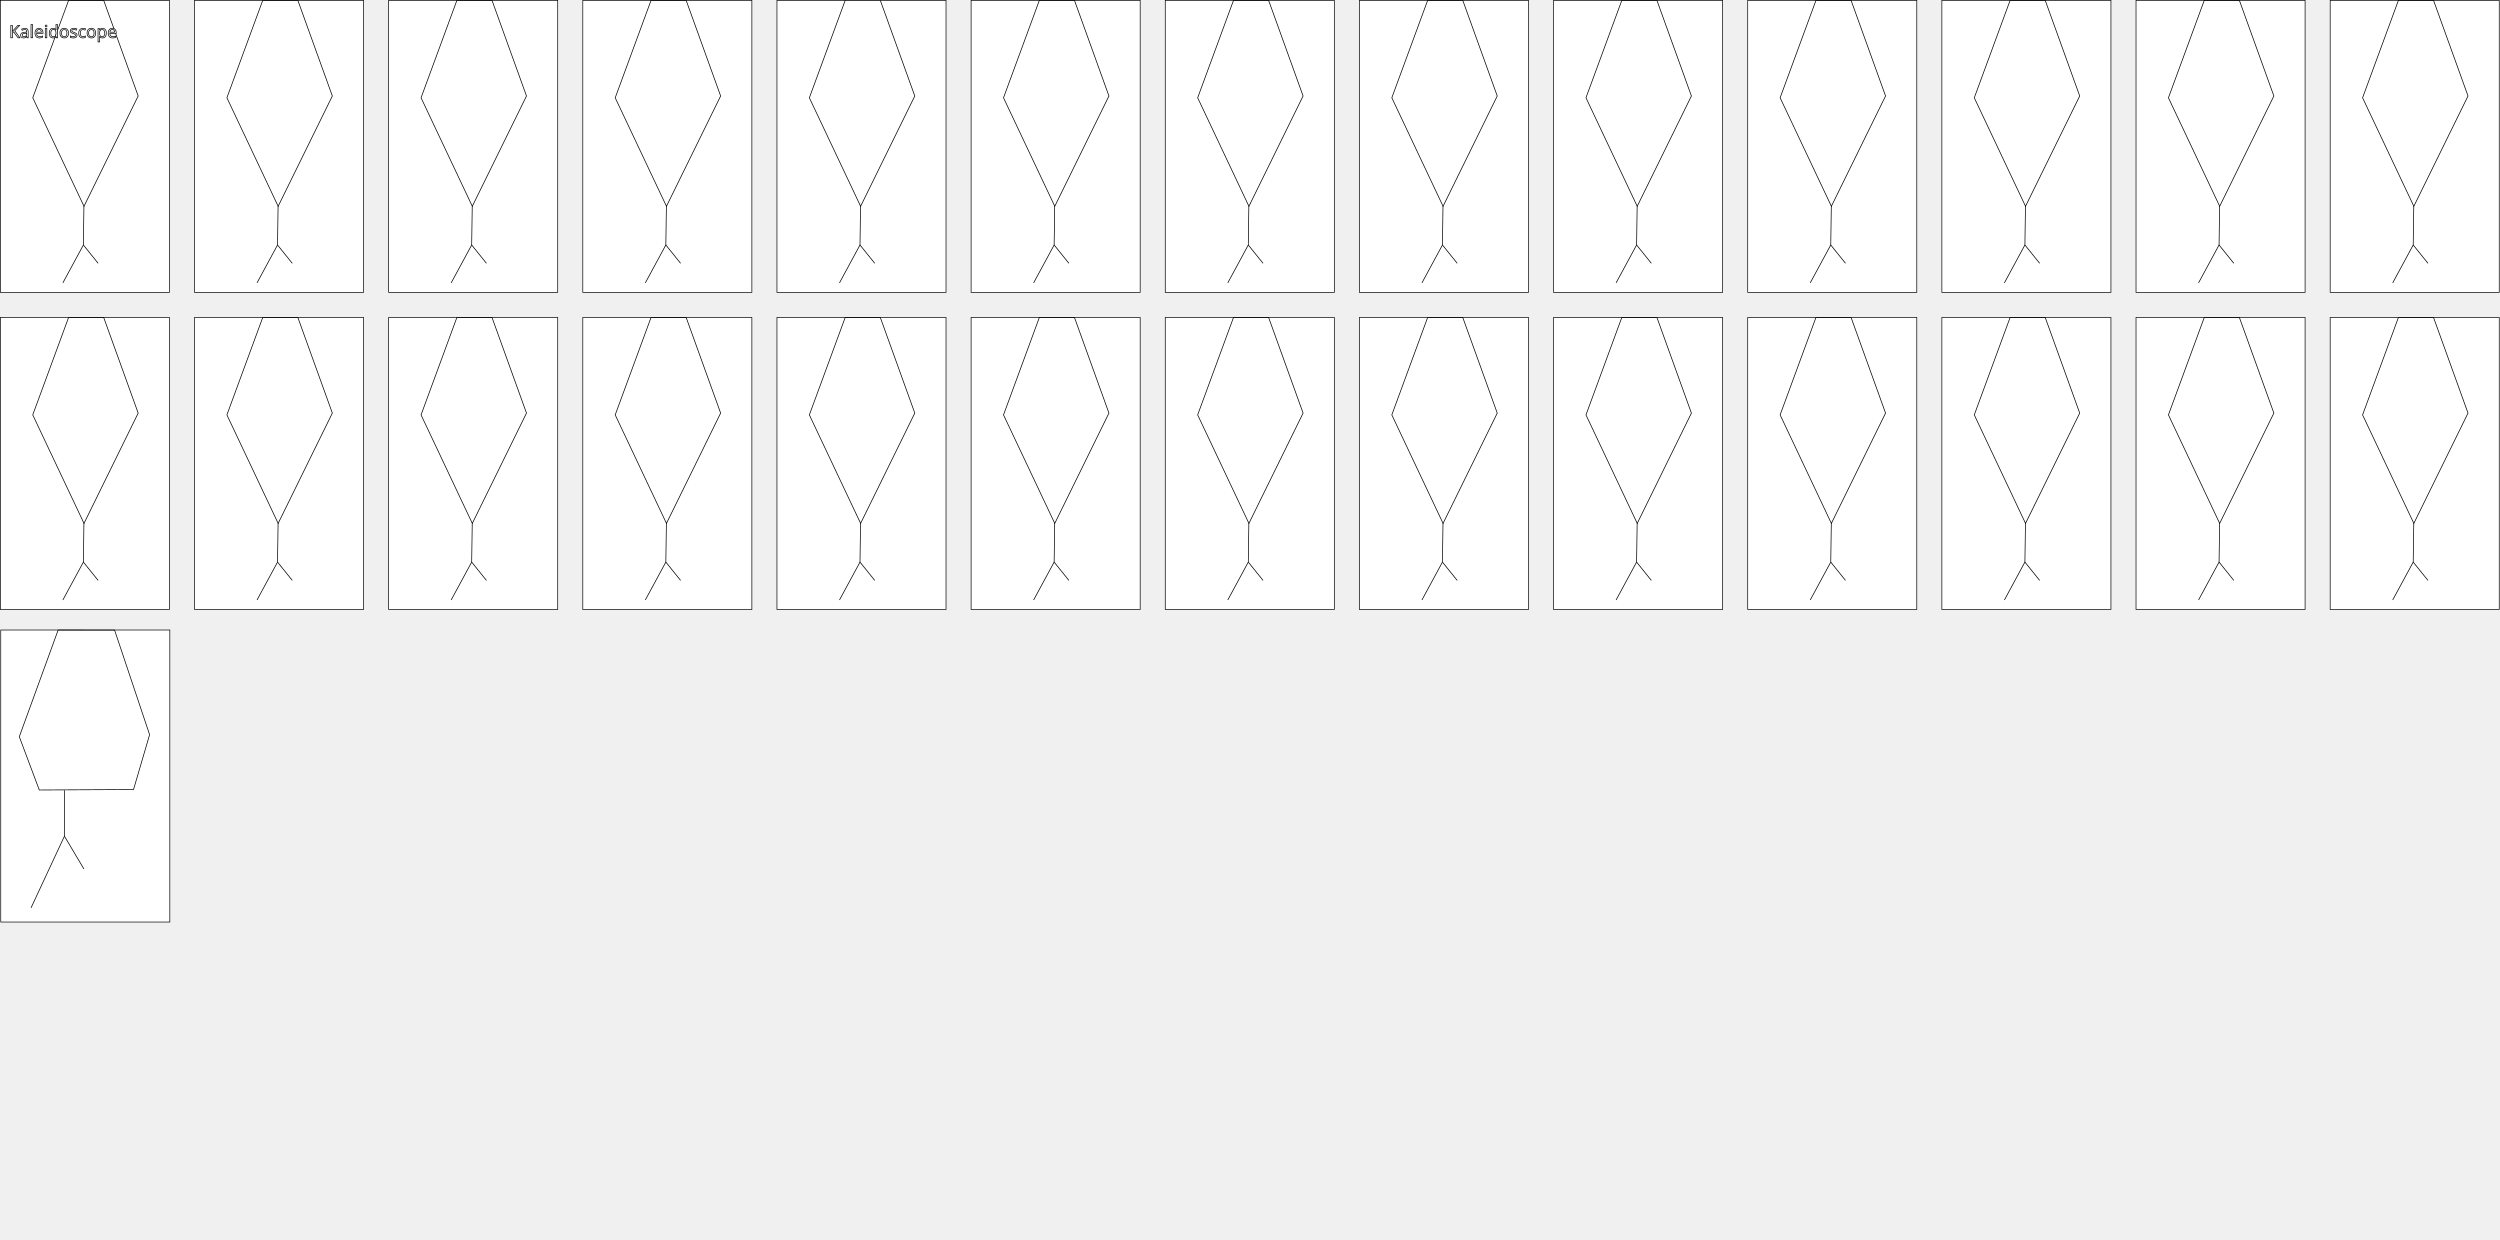
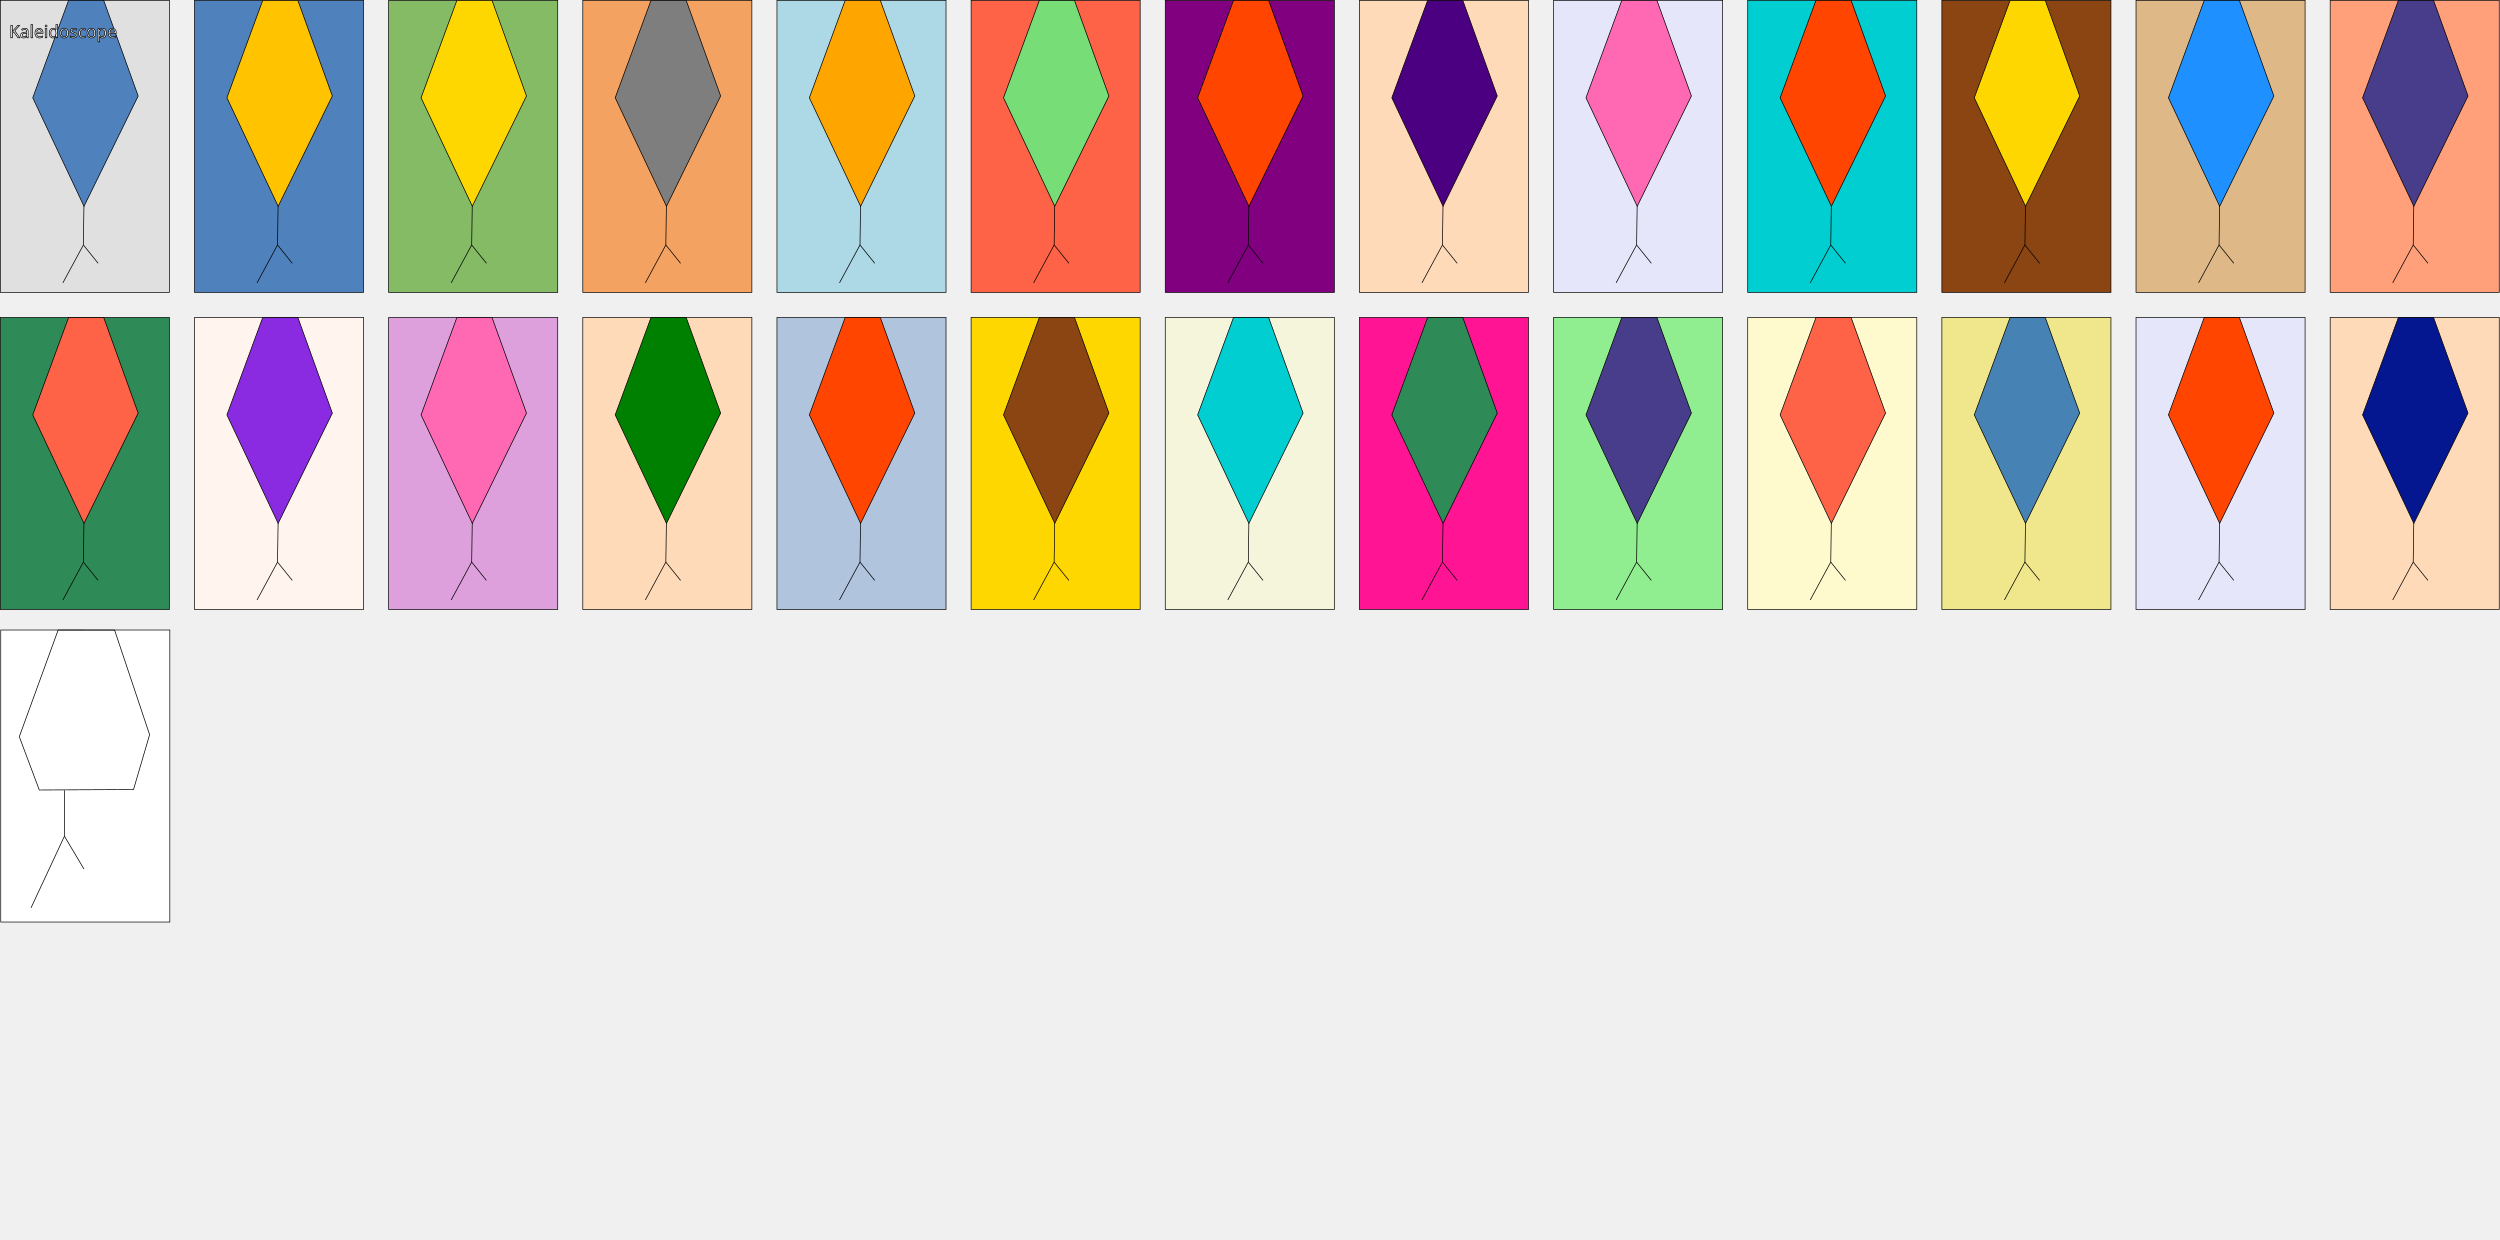
<svg xmlns="http://www.w3.org/2000/svg" width="406.648mm" height="201.614mm" viewBox="0 0 406.648 201.614" version="1.1" id="svg1" xml:space="preserve">
  <defs id="defs1" />
  <g id="layer1" transform="translate(213.2716,63.13662)">
    <g id="g5" transform="translate(55.92516,-52.28358)">
-       <rect style="fill:#ffffff;fill-opacity:1;stroke:#000000;stroke-width:0.112;stroke-dasharray:none;stroke-opacity:1" id="rect1" width="27.5" height="47.5" x="-111.237" y="-10.797" />
+       <rect style="fill:#ff6347;fill-opacity:1;stroke:#000000;stroke-width:0.112;stroke-dasharray:none;stroke-opacity:1" id="rect1" width="27.5" height="47.5" x="-111.237" y="-10.797" />
      <g id="g4" transform="matrix(1.045,0,0,1.045,4.128897,-0.8567286)">
-         <path style="fill:none;fill-opacity:1;stroke:#000000;stroke-width:0.112;stroke-dasharray:none;stroke-opacity:1" d="m -88.943,5.376 -5.365,-14.88 h -5.471 l -5.575,15.158 7.977,16.889 z" id="path1" />
+         <path style="fill:#77dd77;fill-opacity:1;stroke:#000000;stroke-width:0.112;stroke-dasharray:none;stroke-opacity:1" d="m -88.943,5.376 -5.365,-14.88 h -5.471 l -5.575,15.158 7.977,16.889 z" id="path1" />
        <g id="g3" transform="translate(-3.50928,-0.8964107)">
          <path style="fill:none;fill-opacity:1;stroke:#000000;stroke-width:0.112;stroke-dasharray:none;stroke-opacity:1" d="m -93.878,23.393 -0.086,6.069 -3.193,5.902" id="path2" />
          <path style="fill:none;fill-opacity:1;stroke:#000000;stroke-width:0.112;stroke-dasharray:none;stroke-opacity:1" d="m -93.98,29.444 2.312,2.871" id="path3" />
        </g>
      </g>
    </g>
    <g id="g5-2" transform="translate(-101.9786,-0.7028275)">
-       <rect style="fill:#ffffff;fill-opacity:1;stroke:#000000;stroke-width:0.112;stroke-dasharray:none;stroke-opacity:1" id="rect1-4" width="27.5" height="47.5" x="-111.237" y="-10.797" />
+       <rect style="fill:#2e8b57;fill-opacity:1;stroke:#000000;stroke-width:0.112;stroke-dasharray:none;stroke-opacity:1" id="rect1-4" width="27.5" height="47.5" x="-111.237" y="-10.797" />
      <g id="g4-0" transform="matrix(1.045,0,0,1.045,4.128897,-0.8567286)">
-         <path style="fill:none;fill-opacity:1;stroke:#000000;stroke-width:0.112;stroke-dasharray:none;stroke-opacity:1" d="m -88.943,5.376 -5.365,-14.88 h -5.471 l -5.575,15.158 7.977,16.889 z" id="path1-6" />
+         <path style="fill:#ff6347;fill-opacity:1;stroke:#000000;stroke-width:0.112;stroke-dasharray:none;stroke-opacity:1" d="m -88.943,5.376 -5.365,-14.88 h -5.471 l -5.575,15.158 7.977,16.889 z" id="path1-6" />
        <g id="g3-2" transform="translate(-3.50928,-0.8964107)">
          <path style="fill:none;fill-opacity:1;stroke:#000000;stroke-width:0.112;stroke-dasharray:none;stroke-opacity:1" d="m -93.878,23.393 -0.086,6.069 -3.193,5.902" id="path2-9" />
          <path style="fill:none;fill-opacity:1;stroke:#000000;stroke-width:0.112;stroke-dasharray:none;stroke-opacity:1" d="m -93.98,29.444 2.312,2.871" id="path3-9" />
        </g>
      </g>
    </g>
    <g id="g5-3" transform="translate(87.50591,-52.28358)">
-       <rect style="fill:#ffffff;fill-opacity:1;stroke:#000000;stroke-width:0.112;stroke-dasharray:none;stroke-opacity:1" id="rect1-1" width="27.5" height="47.5" x="-111.237" y="-10.797" />
+       <rect style="fill:#800080;fill-opacity:1;stroke:#000000;stroke-width:0.112;stroke-dasharray:none;stroke-opacity:1" id="rect1-1" width="27.5" height="47.5" x="-111.237" y="-10.797" />
      <g id="g4-1" transform="matrix(1.045,0,0,1.045,4.128897,-0.8567286)">
-         <path style="fill:none;fill-opacity:1;stroke:#000000;stroke-width:0.112;stroke-dasharray:none;stroke-opacity:1" d="m -88.943,5.376 -5.365,-14.88 h -5.471 l -5.575,15.158 7.977,16.889 z" id="path1-0" />
+         <path style="fill:#ff4500;fill-opacity:1;stroke:#000000;stroke-width:0.112;stroke-dasharray:none;stroke-opacity:1" d="m -88.943,5.376 -5.365,-14.88 h -5.471 l -5.575,15.158 7.977,16.889 z" id="path1-0" />
        <g id="g3-3" transform="translate(-3.50928,-0.8964107)">
          <path style="fill:none;fill-opacity:1;stroke:#000000;stroke-width:0.112;stroke-dasharray:none;stroke-opacity:1" d="m -93.878,23.393 -0.086,6.069 -3.193,5.902" id="path2-4" />
          <path style="fill:none;fill-opacity:1;stroke:#000000;stroke-width:0.112;stroke-dasharray:none;stroke-opacity:1" d="m -93.98,29.444 2.312,2.871" id="path3-0" />
        </g>
      </g>
    </g>
    <g id="g5-9" transform="translate(-7.236344,-52.28358)">
-       <rect style="fill:#ffffff;fill-opacity:1;stroke:#000000;stroke-width:0.112;stroke-dasharray:none;stroke-opacity:1" id="rect1-6" width="27.5" height="47.5" x="-111.237" y="-10.797" />
+       <rect style="fill:#f4a261;fill-opacity:1;stroke:#000000;stroke-width:0.112;stroke-dasharray:none;stroke-opacity:1" id="rect1-6" width="27.5" height="47.5" x="-111.237" y="-10.797" />
      <g id="g4-9" transform="matrix(1.045,0,0,1.045,4.128897,-0.8567286)">
-         <path style="fill:none;fill-opacity:1;stroke:#000000;stroke-width:0.112;stroke-dasharray:none;stroke-opacity:1" d="m -88.943,5.376 -5.365,-14.88 h -5.471 l -5.575,15.158 7.977,16.889 z" id="path1-3" />
+         <path style="fill:#7e7e7e;fill-opacity:1;stroke:#000000;stroke-width:0.112;stroke-dasharray:none;stroke-opacity:1" d="m -88.943,5.376 -5.365,-14.88 h -5.471 l -5.575,15.158 7.977,16.889 z" id="path1-3" />
        <g id="g3-38" transform="translate(-3.50928,-0.8964107)">
          <path style="fill:none;fill-opacity:1;stroke:#000000;stroke-width:0.112;stroke-dasharray:none;stroke-opacity:1" d="m -93.878,23.393 -0.086,6.069 -3.193,5.902" id="path2-0" />
          <path style="fill:none;fill-opacity:1;stroke:#000000;stroke-width:0.112;stroke-dasharray:none;stroke-opacity:1" d="m -93.98,29.444 2.312,2.871" id="path3-5" />
        </g>
      </g>
    </g>
    <g id="g5-0" transform="translate(119.0867,-52.28358)">
-       <rect style="fill:#ffffff;fill-opacity:1;stroke:#000000;stroke-width:0.112;stroke-dasharray:none;stroke-opacity:1" id="rect1-0" width="27.5" height="47.5" x="-111.237" y="-10.797" />
+       <rect style="fill:#ffdab9;fill-opacity:1;stroke:#000000;stroke-width:0.112;stroke-dasharray:none;stroke-opacity:1" id="rect1-0" width="27.5" height="47.5" x="-111.237" y="-10.797" />
      <g id="g4-4" transform="matrix(1.045,0,0,1.045,4.128897,-0.8567286)">
-         <path style="fill:none;fill-opacity:1;stroke:#000000;stroke-width:0.112;stroke-dasharray:none;stroke-opacity:1" d="m -88.943,5.376 -5.365,-14.88 h -5.471 l -5.575,15.158 7.977,16.889 z" id="path1-62" />
+         <path style="fill:#4b0082;fill-opacity:1;stroke:#000000;stroke-width:0.112;stroke-dasharray:none;stroke-opacity:1" d="m -88.943,5.376 -5.365,-14.88 h -5.471 l -5.575,15.158 7.977,16.889 z" id="path1-62" />
        <g id="g3-6" transform="translate(-3.50928,-0.8964107)">
          <path style="fill:none;fill-opacity:1;stroke:#000000;stroke-width:0.112;stroke-dasharray:none;stroke-opacity:1" d="m -93.878,23.393 -0.086,6.069 -3.193,5.902" id="path2-7" />
          <path style="fill:none;fill-opacity:1;stroke:#000000;stroke-width:0.112;stroke-dasharray:none;stroke-opacity:1" d="m -93.98,29.444 2.312,2.871" id="path3-56" />
        </g>
      </g>
    </g>
    <g id="g5-28" transform="translate(-7.236344,-0.7028275)">
-       <rect style="fill:#ffffff;fill-opacity:1;stroke:#000000;stroke-width:0.112;stroke-dasharray:none;stroke-opacity:1" id="rect1-2" width="27.5" height="47.5" x="-111.237" y="-10.797" />
+       <rect style="fill:#ffdab9;fill-opacity:1;stroke:#000000;stroke-width:0.112;stroke-dasharray:none;stroke-opacity:1" id="rect1-2" width="27.5" height="47.5" x="-111.237" y="-10.797" />
      <g id="g4-99" transform="matrix(1.045,0,0,1.045,4.128897,-0.8567286)">
-         <path style="fill:none;fill-opacity:1;stroke:#000000;stroke-width:0.112;stroke-dasharray:none;stroke-opacity:1" d="m -88.943,5.376 -5.365,-14.88 h -5.471 l -5.575,15.158 7.977,16.889 z" id="path1-60" />
+         <path style="fill:#008000;fill-opacity:1;stroke:#000000;stroke-width:0.112;stroke-dasharray:none;stroke-opacity:1" d="m -88.943,5.376 -5.365,-14.88 h -5.471 l -5.575,15.158 7.977,16.889 z" id="path1-60" />
        <g id="g3-27" transform="translate(-3.50928,-0.8964107)">
          <path style="fill:none;fill-opacity:1;stroke:#000000;stroke-width:0.112;stroke-dasharray:none;stroke-opacity:1" d="m -93.878,23.393 -0.086,6.069 -3.193,5.902" id="path2-6" />
          <path style="fill:none;fill-opacity:1;stroke:#000000;stroke-width:0.112;stroke-dasharray:none;stroke-opacity:1" d="m -93.98,29.444 2.312,2.871" id="path3-1" />
        </g>
      </g>
    </g>
    <g id="g5-5" transform="translate(55.92516,-0.7028275)">
-       <rect style="fill:#ffffff;fill-opacity:1;stroke:#000000;stroke-width:0.112;stroke-dasharray:none;stroke-opacity:1" id="rect1-9" width="27.5" height="47.5" x="-111.237" y="-10.797" />
+       <rect style="fill:#ffd700;fill-opacity:1;stroke:#000000;stroke-width:0.112;stroke-dasharray:none;stroke-opacity:1" id="rect1-9" width="27.5" height="47.5" x="-111.237" y="-10.797" />
      <g id="g4-91" transform="matrix(1.045,0,0,1.045,4.128897,-0.8567286)">
-         <path style="fill:none;fill-opacity:1;stroke:#000000;stroke-width:0.112;stroke-dasharray:none;stroke-opacity:1" d="m -88.943,5.376 -5.365,-14.88 h -5.471 l -5.575,15.158 7.977,16.889 z" id="path1-4" />
+         <path style="fill:#8b4513;fill-opacity:1;stroke:#000000;stroke-width:0.112;stroke-dasharray:none;stroke-opacity:1" d="m -88.943,5.376 -5.365,-14.88 h -5.471 l -5.575,15.158 7.977,16.889 z" id="path1-4" />
        <g id="g3-9" transform="translate(-3.50928,-0.8964107)">
          <path style="fill:none;fill-opacity:1;stroke:#000000;stroke-width:0.112;stroke-dasharray:none;stroke-opacity:1" d="m -93.878,23.393 -0.086,6.069 -3.193,5.902" id="path2-1" />
          <path style="fill:none;fill-opacity:1;stroke:#000000;stroke-width:0.112;stroke-dasharray:none;stroke-opacity:1" d="m -93.98,29.444 2.312,2.871" id="path3-07" />
        </g>
      </g>
    </g>
    <g id="g5-04" transform="translate(182.2482,-52.28358)">
-       <rect style="fill:#ffffff;fill-opacity:1;stroke:#000000;stroke-width:0.112;stroke-dasharray:none;stroke-opacity:1" id="rect1-8" width="27.5" height="47.5" x="-111.237" y="-10.797" />
+       <rect style="fill:#00ced1;fill-opacity:1;stroke:#000000;stroke-width:0.112;stroke-dasharray:none;stroke-opacity:1" id="rect1-8" width="27.5" height="47.5" x="-111.237" y="-10.797" />
      <g id="g4-04" transform="matrix(1.045,0,0,1.045,4.128897,-0.8567286)">
-         <path style="fill:none;fill-opacity:1;stroke:#000000;stroke-width:0.112;stroke-dasharray:none;stroke-opacity:1" d="m -88.943,5.376 -5.365,-14.88 h -5.471 l -5.575,15.158 7.977,16.889 z" id="path1-2" />
+         <path style="fill:#ff4500;fill-opacity:1;stroke:#000000;stroke-width:0.112;stroke-dasharray:none;stroke-opacity:1" d="m -88.943,5.376 -5.365,-14.88 h -5.471 l -5.575,15.158 7.977,16.889 z" id="path1-2" />
        <g id="g3-96" transform="translate(-3.50928,-0.8964107)">
          <path style="fill:none;fill-opacity:1;stroke:#000000;stroke-width:0.112;stroke-dasharray:none;stroke-opacity:1" d="m -93.878,23.393 -0.086,6.069 -3.193,5.902" id="path2-10" />
          <path style="fill:none;fill-opacity:1;stroke:#000000;stroke-width:0.112;stroke-dasharray:none;stroke-opacity:1" d="m -93.98,29.444 2.312,2.871" id="path3-4" />
        </g>
      </g>
    </g>
    <g id="g5-05" transform="translate(24.34441,-52.28358)" style="fill:#ffffff;fill-opacity:1">
-       <rect style="fill:#ffffff;fill-opacity:1;stroke:#000000;stroke-width:0.112;stroke-dasharray:none;stroke-opacity:1" id="rect1-5" width="27.5" height="47.5" x="-111.237" y="-10.797" />
+       <rect style="fill:#add8e6;fill-opacity:1;stroke:#000000;stroke-width:0.112;stroke-dasharray:none;stroke-opacity:1" id="rect1-5" width="27.5" height="47.5" x="-111.237" y="-10.797" />
      <g id="g4-2" transform="matrix(1.045,0,0,1.045,4.128897,-0.8567286)" style="fill:#ffffff;fill-opacity:1">
-         <path style="fill:#ffffff;fill-opacity:1;stroke:#000000;stroke-width:0.112;stroke-dasharray:none;stroke-opacity:1" d="m -88.943,5.376 -5.365,-14.88 h -5.471 l -5.575,15.158 7.977,16.889 z" id="path1-9" />
+         <path style="fill:#ffa500;fill-opacity:1;stroke:#000000;stroke-width:0.112;stroke-dasharray:none;stroke-opacity:1" d="m -88.943,5.376 -5.365,-14.88 h -5.471 l -5.575,15.158 7.977,16.889 z" id="path1-9" />
        <g id="g3-0" transform="translate(-3.50928,-0.8964107)" style="fill:#ffffff;fill-opacity:1">
-           <path style="fill:#ffffff;fill-opacity:1;stroke:#000000;stroke-width:0.112;stroke-dasharray:none;stroke-opacity:1" d="m -93.878,23.393 -0.086,6.069 -3.193,5.902" id="path2-2" />
+           <path style="fill:none;fill-opacity:1;stroke:#000000;stroke-width:0.112;stroke-dasharray:none;stroke-opacity:1" d="m -93.878,23.393 -0.086,6.069 -3.193,5.902" id="path2-2" />
          <path style="fill:#ffffff;fill-opacity:1;stroke:#000000;stroke-width:0.112;stroke-dasharray:none;stroke-opacity:1" d="m -93.98,29.444 2.312,2.871" id="path3-8" />
        </g>
      </g>
    </g>
    <g id="g5-4" transform="translate(150.6674,-52.28358)">
-       <rect style="fill:#ffffff;fill-opacity:1;stroke:#000000;stroke-width:0.112;stroke-dasharray:none;stroke-opacity:1" id="rect1-09" width="27.5" height="47.5" x="-111.237" y="-10.797" />
+       <rect style="fill:#e6e6fa;fill-opacity:1;stroke:#000000;stroke-width:0.112;stroke-dasharray:none;stroke-opacity:1" id="rect1-09" width="27.5" height="47.5" x="-111.237" y="-10.797" />
      <g id="g4-19" transform="matrix(1.045,0,0,1.045,4.128897,-0.8567286)">
-         <path style="fill:none;fill-opacity:1;stroke:#000000;stroke-width:0.112;stroke-dasharray:none;stroke-opacity:1" d="m -88.943,5.376 -5.365,-14.88 h -5.471 l -5.575,15.158 7.977,16.889 z" id="path1-625" />
+         <path style="fill:#ff69b4;fill-opacity:1;stroke:#000000;stroke-width:0.112;stroke-dasharray:none;stroke-opacity:1" d="m -88.943,5.376 -5.365,-14.88 h -5.471 l -5.575,15.158 7.977,16.889 z" id="path1-625" />
        <g id="g3-4" transform="translate(-3.50928,-0.8964107)">
          <path style="fill:none;fill-opacity:1;stroke:#000000;stroke-width:0.112;stroke-dasharray:none;stroke-opacity:1" d="m -93.878,23.393 -0.086,6.069 -3.193,5.902" id="path2-49" />
          <path style="fill:none;fill-opacity:1;stroke:#000000;stroke-width:0.112;stroke-dasharray:none;stroke-opacity:1" d="m -93.98,29.444 2.312,2.871" id="path3-93" />
        </g>
      </g>
    </g>
    <g id="g5-02" transform="translate(-38.81709,-52.28358)">
-       <rect style="fill:#ffffff;fill-opacity:1;stroke:#000000;stroke-width:0.112;stroke-dasharray:none;stroke-opacity:1" id="rect1-94" width="27.5" height="47.5" x="-111.237" y="-10.797" />
+       <rect style="fill:#85bb65;fill-opacity:1;stroke:#000000;stroke-width:0.112;stroke-dasharray:none;stroke-opacity:1" id="rect1-94" width="27.5" height="47.5" x="-111.237" y="-10.797" />
      <g id="g4-3" transform="matrix(1.045,0,0,1.045,4.128897,-0.8567286)">
-         <path style="fill:none;fill-opacity:1;stroke:#000000;stroke-width:0.112;stroke-dasharray:none;stroke-opacity:1" d="m -88.943,5.376 -5.365,-14.88 h -5.471 l -5.575,15.158 7.977,16.889 z" id="path1-5" />
+         <path style="fill:#ffd700;fill-opacity:1;stroke:#000000;stroke-width:0.112;stroke-dasharray:none;stroke-opacity:1" d="m -88.943,5.376 -5.365,-14.88 h -5.471 l -5.575,15.158 7.977,16.889 z" id="path1-5" />
        <g id="g3-1" transform="translate(-3.50928,-0.8964107)">
          <path style="fill:none;fill-opacity:1;stroke:#000000;stroke-width:0.112;stroke-dasharray:none;stroke-opacity:1" d="m -93.878,23.393 -0.086,6.069 -3.193,5.902" id="path2-74" />
          <path style="fill:none;fill-opacity:1;stroke:#000000;stroke-width:0.112;stroke-dasharray:none;stroke-opacity:1" d="m -93.98,29.444 2.312,2.871" id="path3-3" />
        </g>
      </g>
    </g>
    <g id="g5-94" transform="translate(245.4097,-52.28358)">
-       <rect style="fill:#ffffff;fill-opacity:1;stroke:#000000;stroke-width:0.112;stroke-dasharray:none;stroke-opacity:1" id="rect1-22" width="27.5" height="47.5" x="-111.237" y="-10.797" />
+       <rect style="fill:#deb887;fill-opacity:1;stroke:#000000;stroke-width:0.112;stroke-dasharray:none;stroke-opacity:1" id="rect1-22" width="27.5" height="47.5" x="-111.237" y="-10.797" />
      <g id="g4-6" transform="matrix(1.045,0,0,1.045,4.128897,-0.8567286)">
-         <path style="fill:none;fill-opacity:1;stroke:#000000;stroke-width:0.112;stroke-dasharray:none;stroke-opacity:1" d="m -88.943,5.376 -5.365,-14.88 h -5.471 l -5.575,15.158 7.977,16.889 z" id="path1-41" />
+         <path style="fill:#1e90ff;fill-opacity:1;stroke:#000000;stroke-width:0.112;stroke-dasharray:none;stroke-opacity:1" d="m -88.943,5.376 -5.365,-14.88 h -5.471 l -5.575,15.158 7.977,16.889 z" id="path1-41" />
        <g id="g3-28" transform="translate(-3.50928,-0.8964107)">
          <path style="fill:none;fill-opacity:1;stroke:#000000;stroke-width:0.112;stroke-dasharray:none;stroke-opacity:1" d="m -93.878,23.393 -0.086,6.069 -3.193,5.902" id="path2-8" />
          <path style="fill:none;fill-opacity:1;stroke:#000000;stroke-width:0.112;stroke-dasharray:none;stroke-opacity:1" d="m -93.98,29.444 2.312,2.871" id="path3-92" />
        </g>
      </g>
    </g>
    <g id="g5-6" transform="translate(-38.81709,-0.7028275)">
-       <rect style="fill:#ffffff;fill-opacity:1;stroke:#000000;stroke-width:0.112;stroke-dasharray:none;stroke-opacity:1" id="rect1-83" width="27.5" height="47.5" x="-111.237" y="-10.797" />
+       <rect style="fill:#dda0dd;fill-opacity:1;stroke:#000000;stroke-width:0.112;stroke-dasharray:none;stroke-opacity:1" id="rect1-83" width="27.5" height="47.5" x="-111.237" y="-10.797" />
      <g id="g4-8" transform="matrix(1.045,0,0,1.045,4.128897,-0.8567286)">
-         <path style="fill:none;fill-opacity:1;stroke:#000000;stroke-width:0.112;stroke-dasharray:none;stroke-opacity:1" d="m -88.943,5.376 -5.365,-14.88 h -5.471 l -5.575,15.158 7.977,16.889 z" id="path1-33" />
+         <path style="fill:#ff69b4;fill-opacity:1;stroke:#000000;stroke-width:0.112;stroke-dasharray:none;stroke-opacity:1" d="m -88.943,5.376 -5.365,-14.88 h -5.471 l -5.575,15.158 7.977,16.889 z" id="path1-33" />
        <g id="g3-380" transform="translate(-3.50928,-0.8964107)">
          <path style="fill:none;fill-opacity:1;stroke:#000000;stroke-width:0.112;stroke-dasharray:none;stroke-opacity:1" d="m -93.878,23.393 -0.086,6.069 -3.193,5.902" id="path2-47" />
          <path style="fill:none;fill-opacity:1;stroke:#000000;stroke-width:0.112;stroke-dasharray:none;stroke-opacity:1" d="m -93.98,29.444 2.312,2.871" id="path3-6" />
        </g>
      </g>
    </g>
    <g id="g5-68" transform="translate(276.9904,-52.28358)">
-       <rect style="fill:#ffffff;fill-opacity:1;stroke:#000000;stroke-width:0.112;stroke-dasharray:none;stroke-opacity:1" id="rect1-7" width="27.5" height="47.5" x="-111.237" y="-10.797" />
+       <rect style="fill:#ffa07a;fill-opacity:1;stroke:#000000;stroke-width:0.112;stroke-dasharray:none;stroke-opacity:1" id="rect1-7" width="27.5" height="47.5" x="-111.237" y="-10.797" />
      <g id="g4-90" transform="matrix(1.045,0,0,1.045,4.128897,-0.8567286)">
-         <path style="fill:none;fill-opacity:1;stroke:#000000;stroke-width:0.112;stroke-dasharray:none;stroke-opacity:1" d="m -88.943,5.376 -5.365,-14.88 h -5.471 l -5.575,15.158 7.977,16.889 z" id="path1-333" />
+         <path style="fill:#483d8b;fill-opacity:1;stroke:#000000;stroke-width:0.112;stroke-dasharray:none;stroke-opacity:1" d="m -88.943,5.376 -5.365,-14.88 h -5.471 l -5.575,15.158 7.977,16.889 z" id="path1-333" />
        <g id="g3-7" transform="translate(-3.50928,-0.8964107)">
          <path style="fill:none;fill-opacity:1;stroke:#000000;stroke-width:0.112;stroke-dasharray:none;stroke-opacity:1" d="m -93.878,23.393 -0.086,6.069 -3.193,5.902" id="path2-3" />
          <path style="fill:none;fill-opacity:1;stroke:#000000;stroke-width:0.112;stroke-dasharray:none;stroke-opacity:1" d="m -93.98,29.444 2.312,2.871" id="path3-2" />
        </g>
      </g>
    </g>
    <g id="g5-65" transform="translate(-70.39784,-52.28358)">
-       <rect style="fill:#ffffff;fill-opacity:1;stroke:#000000;stroke-width:0.112;stroke-dasharray:none;stroke-opacity:1" id="rect1-87" width="27.5" height="47.5" x="-111.237" y="-10.797" />
+       <rect style="fill:#4f81bd;fill-opacity:1;stroke:#000000;stroke-width:0.112;stroke-dasharray:none;stroke-opacity:1" id="rect1-87" width="27.5" height="47.5" x="-111.237" y="-10.797" />
      <g id="g4-96" transform="matrix(1.045,0,0,1.045,4.128897,-0.8567286)">
-         <path style="fill:none;fill-opacity:1;stroke:#000000;stroke-width:0.112;stroke-dasharray:none;stroke-opacity:1" d="m -88.943,5.376 -5.365,-14.88 h -5.471 l -5.575,15.158 7.977,16.889 z" id="path1-04" />
+         <path style="fill:#ffc300;fill-opacity:1;stroke:#000000;stroke-width:0.112;stroke-dasharray:none;stroke-opacity:1" d="m -88.943,5.376 -5.365,-14.88 h -5.471 l -5.575,15.158 7.977,16.889 z" id="path1-04" />
        <g id="g3-10" transform="translate(-3.50928,-0.8964107)">
          <path style="fill:none;fill-opacity:1;stroke:#000000;stroke-width:0.112;stroke-dasharray:none;stroke-opacity:1" d="m -93.878,23.393 -0.086,6.069 -3.193,5.902" id="path2-48" />
          <path style="fill:none;fill-opacity:1;stroke:#000000;stroke-width:0.112;stroke-dasharray:none;stroke-opacity:1" d="m -93.98,29.444 2.312,2.871" id="path3-7" />
        </g>
      </g>
    </g>
    <g id="g5-24" transform="translate(-101.9786,-52.28358)">
-       <rect style="fill:#ffffff;fill-opacity:1;stroke:#000000;stroke-width:0.112;stroke-dasharray:none;stroke-opacity:1" id="rect1-79" width="27.5" height="47.5" x="-111.237" y="-10.797" />
+       <rect style="fill:#e0e0e0;fill-opacity:1;stroke:#000000;stroke-width:0.112;stroke-dasharray:none;stroke-opacity:1" id="rect1-79" width="27.5" height="47.5" x="-111.237" y="-10.797" />
      <g id="g4-39" transform="matrix(1.045,0,0,1.045,4.128897,-0.8567286)">
-         <path style="fill:none;fill-opacity:1;stroke:#000000;stroke-width:0.112;stroke-dasharray:none;stroke-opacity:1" d="m -88.943,5.376 -5.365,-14.88 h -5.471 l -5.575,15.158 7.977,16.889 z" id="path1-28" />
+         <path style="fill:#4f81bd;fill-opacity:1;stroke:#000000;stroke-width:0.112;stroke-dasharray:none;stroke-opacity:1" d="m -88.943,5.376 -5.365,-14.88 h -5.471 l -5.575,15.158 7.977,16.889 z" id="path1-28" />
        <g id="g3-30" transform="translate(-3.50928,-0.8964107)">
          <path style="fill:none;fill-opacity:1;stroke:#000000;stroke-width:0.112;stroke-dasharray:none;stroke-opacity:1" d="m -93.878,23.393 -0.086,6.069 -3.193,5.902" id="path2-17" />
          <path style="fill:none;fill-opacity:1;stroke:#000000;stroke-width:0.112;stroke-dasharray:none;stroke-opacity:1" d="m -93.98,29.444 2.312,2.871" id="path3-89" />
        </g>
      </g>
    </g>
    <g id="g5-92" transform="translate(87.50591,-0.7028275)">
-       <rect style="fill:#ffffff;fill-opacity:1;stroke:#000000;stroke-width:0.112;stroke-dasharray:none;stroke-opacity:1" id="rect1-57" width="27.5" height="47.5" x="-111.237" y="-10.797" />
+       <rect style="fill:#f5f5dc;fill-opacity:1;stroke:#000000;stroke-width:0.112;stroke-dasharray:none;stroke-opacity:1" id="rect1-57" width="27.5" height="47.5" x="-111.237" y="-10.797" />
      <g id="g4-49" transform="matrix(1.045,0,0,1.045,4.128897,-0.8567286)">
-         <path style="fill:none;fill-opacity:1;stroke:#000000;stroke-width:0.112;stroke-dasharray:none;stroke-opacity:1" d="m -88.943,5.376 -5.365,-14.88 h -5.471 l -5.575,15.158 7.977,16.889 z" id="path1-94" />
+         <path style="fill:#00ced1;fill-opacity:1;stroke:#000000;stroke-width:0.112;stroke-dasharray:none;stroke-opacity:1" d="m -88.943,5.376 -5.365,-14.88 h -5.471 l -5.575,15.158 7.977,16.889 z" id="path1-94" />
        <g id="g3-5" transform="translate(-3.50928,-0.8964107)">
          <path style="fill:none;fill-opacity:1;stroke:#000000;stroke-width:0.112;stroke-dasharray:none;stroke-opacity:1" d="m -93.878,23.393 -0.086,6.069 -3.193,5.902" id="path2-93" />
          <path style="fill:none;fill-opacity:1;stroke:#000000;stroke-width:0.112;stroke-dasharray:none;stroke-opacity:1" d="m -93.98,29.444 2.312,2.871" id="path3-57" />
        </g>
      </g>
    </g>
    <g id="g5-99" transform="translate(119.0867,-0.7028275)">
-       <rect style="fill:#ffffff;fill-opacity:1;stroke:#000000;stroke-width:0.112;stroke-dasharray:none;stroke-opacity:1" id="rect1-78" width="27.5" height="47.5" x="-111.237" y="-10.797" />
+       <rect style="fill:#ff1493;fill-opacity:1;stroke:#000000;stroke-width:0.112;stroke-dasharray:none;stroke-opacity:1" id="rect1-78" width="27.5" height="47.5" x="-111.237" y="-10.797" />
      <g id="g4-25" transform="matrix(1.045,0,0,1.045,4.128897,-0.8567286)">
-         <path style="fill:none;fill-opacity:1;stroke:#000000;stroke-width:0.112;stroke-dasharray:none;stroke-opacity:1" d="m -88.943,5.376 -5.365,-14.88 h -5.471 l -5.575,15.158 7.977,16.889 z" id="path1-34" />
+         <path style="fill:#2e8b57;fill-opacity:1;stroke:#000000;stroke-width:0.112;stroke-dasharray:none;stroke-opacity:1" d="m -88.943,5.376 -5.365,-14.88 h -5.471 l -5.575,15.158 7.977,16.889 z" id="path1-34" />
        <g id="g3-90" transform="translate(-3.50928,-0.8964107)">
          <path style="fill:none;fill-opacity:1;stroke:#000000;stroke-width:0.112;stroke-dasharray:none;stroke-opacity:1" d="m -93.878,23.393 -0.086,6.069 -3.193,5.902" id="path2-20" />
          <path style="fill:none;fill-opacity:1;stroke:#000000;stroke-width:0.112;stroke-dasharray:none;stroke-opacity:1" d="m -93.98,29.444 2.312,2.871" id="path3-19" />
        </g>
      </g>
    </g>
    <g id="g5-20" transform="translate(182.2482,-0.7028275)">
-       <rect style="fill:#ffffff;fill-opacity:1;stroke:#000000;stroke-width:0.112;stroke-dasharray:none;stroke-opacity:1" id="rect1-73" width="27.5" height="47.5" x="-111.237" y="-10.797" />
+       <rect style="fill:#fffacd;fill-opacity:1;stroke:#000000;stroke-width:0.112;stroke-dasharray:none;stroke-opacity:1" id="rect1-73" width="27.5" height="47.5" x="-111.237" y="-10.797" />
      <g id="g4-11" transform="matrix(1.045,0,0,1.045,4.128897,-0.8567286)">
-         <path style="fill:none;fill-opacity:1;stroke:#000000;stroke-width:0.112;stroke-dasharray:none;stroke-opacity:1" d="m -88.943,5.376 -5.365,-14.88 h -5.471 l -5.575,15.158 7.977,16.889 z" id="path1-90" />
+         <path style="fill:#ff6347;fill-opacity:1;stroke:#000000;stroke-width:0.112;stroke-dasharray:none;stroke-opacity:1" d="m -88.943,5.376 -5.365,-14.88 h -5.471 l -5.575,15.158 7.977,16.889 z" id="path1-90" />
        <g id="g3-56" transform="translate(-3.50928,-0.8964107)">
          <path style="fill:none;fill-opacity:1;stroke:#000000;stroke-width:0.112;stroke-dasharray:none;stroke-opacity:1" d="m -93.878,23.393 -0.086,6.069 -3.193,5.902" id="path2-77" />
          <path style="fill:none;fill-opacity:1;stroke:#000000;stroke-width:0.112;stroke-dasharray:none;stroke-opacity:1" d="m -93.98,29.444 2.312,2.871" id="path3-40" />
        </g>
      </g>
    </g>
    <g id="g5-48" transform="translate(150.6674,-0.7028275)">
-       <rect style="fill:#ffffff;fill-opacity:1;stroke:#000000;stroke-width:0.112;stroke-dasharray:none;stroke-opacity:1" id="rect1-58" width="27.5" height="47.5" x="-111.237" y="-10.797" />
+       <rect style="fill:#90ee90;fill-opacity:1;stroke:#000000;stroke-width:0.112;stroke-dasharray:none;stroke-opacity:1" id="rect1-58" width="27.5" height="47.5" x="-111.237" y="-10.797" />
      <g id="g4-26" transform="matrix(1.045,0,0,1.045,4.128897,-0.8567286)">
-         <path style="fill:none;fill-opacity:1;stroke:#000000;stroke-width:0.112;stroke-dasharray:none;stroke-opacity:1" d="m -88.943,5.376 -5.365,-14.88 h -5.471 l -5.575,15.158 7.977,16.889 z" id="path1-06" />
+         <path style="fill:#483d8b;fill-opacity:1;stroke:#000000;stroke-width:0.112;stroke-dasharray:none;stroke-opacity:1" d="m -88.943,5.376 -5.365,-14.88 h -5.471 l -5.575,15.158 7.977,16.889 z" id="path1-06" />
        <g id="g3-64" transform="translate(-3.50928,-0.8964107)">
          <path style="fill:none;fill-opacity:1;stroke:#000000;stroke-width:0.112;stroke-dasharray:none;stroke-opacity:1" d="m -93.878,23.393 -0.086,6.069 -3.193,5.902" id="path2-62" />
          <path style="fill:none;fill-opacity:1;stroke:#000000;stroke-width:0.112;stroke-dasharray:none;stroke-opacity:1" d="m -93.98,29.444 2.312,2.871" id="path3-896" />
        </g>
      </g>
    </g>
    <g id="g5-1" transform="translate(24.34441,-0.7028275)">
-       <rect style="fill:#ffffff;fill-opacity:1;stroke:#000000;stroke-width:0.112;stroke-dasharray:none;stroke-opacity:1" id="rect1-01" width="27.5" height="47.5" x="-111.237" y="-10.797" />
+       <rect style="fill:#b0c4de;fill-opacity:1;stroke:#000000;stroke-width:0.112;stroke-dasharray:none;stroke-opacity:1" id="rect1-01" width="27.5" height="47.5" x="-111.237" y="-10.797" />
      <g id="g4-37" transform="matrix(1.045,0,0,1.045,4.128897,-0.8567286)">
-         <path style="fill:none;fill-opacity:1;stroke:#000000;stroke-width:0.112;stroke-dasharray:none;stroke-opacity:1" d="m -88.943,5.376 -5.365,-14.88 h -5.471 l -5.575,15.158 7.977,16.889 z" id="path1-7" />
+         <path style="fill:#ff4500;fill-opacity:1;stroke:#000000;stroke-width:0.112;stroke-dasharray:none;stroke-opacity:1" d="m -88.943,5.376 -5.365,-14.88 h -5.471 l -5.575,15.158 7.977,16.889 z" id="path1-7" />
        <g id="g3-26" transform="translate(-3.50928,-0.8964107)">
          <path style="fill:none;fill-opacity:1;stroke:#000000;stroke-width:0.112;stroke-dasharray:none;stroke-opacity:1" d="m -93.878,23.393 -0.086,6.069 -3.193,5.902" id="path2-45" />
          <path style="fill:none;fill-opacity:1;stroke:#000000;stroke-width:0.112;stroke-dasharray:none;stroke-opacity:1" d="m -93.98,29.444 2.312,2.871" id="path3-20" />
        </g>
      </g>
    </g>
    <g id="g5-994" transform="translate(-70.39784,-0.7028275)">
-       <rect style="fill:#ffffff;fill-opacity:1;stroke:#000000;stroke-width:0.112;stroke-dasharray:none;stroke-opacity:1" id="rect1-51" width="27.5" height="47.5" x="-111.237" y="-10.797" />
+       <rect style="fill:#fff5ee;fill-opacity:1;stroke:#000000;stroke-width:0.112;stroke-dasharray:none;stroke-opacity:1" id="rect1-51" width="27.5" height="47.5" x="-111.237" y="-10.797" />
      <g id="g4-03" transform="matrix(1.045,0,0,1.045,4.128897,-0.8567286)">
-         <path style="fill:none;fill-opacity:1;stroke:#000000;stroke-width:0.112;stroke-dasharray:none;stroke-opacity:1" d="m -88.943,5.376 -5.365,-14.88 h -5.471 l -5.575,15.158 7.977,16.889 z" id="path1-78" />
+         <path style="fill:#8a2be2;fill-opacity:1;stroke:#000000;stroke-width:0.112;stroke-dasharray:none;stroke-opacity:1" d="m -88.943,5.376 -5.365,-14.88 h -5.471 l -5.575,15.158 7.977,16.889 z" id="path1-78" />
        <g id="g3-8" transform="translate(-3.50928,-0.8964107)">
          <path style="fill:none;fill-opacity:1;stroke:#000000;stroke-width:0.112;stroke-dasharray:none;stroke-opacity:1" d="m -93.878,23.393 -0.086,6.069 -3.193,5.902" id="path2-60" />
          <path style="fill:none;fill-opacity:1;stroke:#000000;stroke-width:0.112;stroke-dasharray:none;stroke-opacity:1" d="m -93.98,29.444 2.312,2.871" id="path3-46" />
        </g>
      </g>
    </g>
    <g id="g5-97" transform="translate(213.8289,-0.7028275)">
-       <rect style="fill:#ffffff;fill-opacity:1;stroke:#000000;stroke-width:0.112;stroke-dasharray:none;stroke-opacity:1" id="rect1-59" width="27.5" height="47.5" x="-111.237" y="-10.797" />
+       <rect style="fill:#f0e68c;fill-opacity:1;stroke:#000000;stroke-width:0.112;stroke-dasharray:none;stroke-opacity:1" id="rect1-59" width="27.5" height="47.5" x="-111.237" y="-10.797" />
      <g id="g4-7" transform="matrix(1.045,0,0,1.045,4.128897,-0.8567286)">
-         <path style="fill:none;fill-opacity:1;stroke:#000000;stroke-width:0.112;stroke-dasharray:none;stroke-opacity:1" d="m -88.943,5.376 -5.365,-14.88 h -5.471 l -5.575,15.158 7.977,16.889 z" id="path1-8" />
+         <path style="fill:#4682b4;fill-opacity:1;stroke:#000000;stroke-width:0.112;stroke-dasharray:none;stroke-opacity:1" d="m -88.943,5.376 -5.365,-14.88 h -5.471 l -5.575,15.158 7.977,16.889 z" id="path1-8" />
        <g id="g3-53" transform="translate(-3.50928,-0.8964107)">
          <path style="fill:none;fill-opacity:1;stroke:#000000;stroke-width:0.112;stroke-dasharray:none;stroke-opacity:1" d="m -93.878,23.393 -0.086,6.069 -3.193,5.902" id="path2-38" />
          <path style="fill:none;fill-opacity:1;stroke:#000000;stroke-width:0.112;stroke-dasharray:none;stroke-opacity:1" d="m -93.98,29.444 2.312,2.871" id="path3-37" />
        </g>
      </g>
    </g>
    <g id="g5-8" transform="translate(245.4097,-0.7028275)">
-       <rect style="fill:#ffffff;fill-opacity:1;stroke:#000000;stroke-width:0.112;stroke-dasharray:none;stroke-opacity:1" id="rect1-74" width="27.5" height="47.5" x="-111.237" y="-10.797" />
+       <rect style="fill:#e6e6fa;fill-opacity:1;stroke:#000000;stroke-width:0.112;stroke-dasharray:none;stroke-opacity:1" id="rect1-74" width="27.5" height="47.5" x="-111.237" y="-10.797" />
      <g id="g4-190" transform="matrix(1.045,0,0,1.045,4.128897,-0.8567286)">
-         <path style="fill:none;fill-opacity:1;stroke:#000000;stroke-width:0.112;stroke-dasharray:none;stroke-opacity:1" d="m -88.943,5.376 -5.365,-14.88 h -5.471 l -5.575,15.158 7.977,16.889 z" id="path1-98" />
+         <path style="fill:#ff4500;fill-opacity:1;stroke:#000000;stroke-width:0.112;stroke-dasharray:none;stroke-opacity:1" d="m -88.943,5.376 -5.365,-14.88 h -5.471 l -5.575,15.158 7.977,16.889 z" id="path1-98" />
        <g id="g3-85" transform="translate(-3.50928,-0.8964107)">
          <path style="fill:none;fill-opacity:1;stroke:#000000;stroke-width:0.112;stroke-dasharray:none;stroke-opacity:1" d="m -93.878,23.393 -0.086,6.069 -3.193,5.902" id="path2-84" />
          <path style="fill:none;fill-opacity:1;stroke:#000000;stroke-width:0.112;stroke-dasharray:none;stroke-opacity:1" d="m -93.98,29.444 2.312,2.871" id="path3-371" />
        </g>
      </g>
    </g>
    <g id="g5-979" transform="translate(276.9904,-0.7028275)">
-       <rect style="fill:#ffffff;fill-opacity:1;stroke:#000000;stroke-width:0.112;stroke-dasharray:none;stroke-opacity:1" id="rect1-93" width="27.5" height="47.5" x="-111.237" y="-10.797" />
+       <rect style="fill:#ffdab9;fill-opacity:1;stroke:#000000;stroke-width:0.112;stroke-dasharray:none;stroke-opacity:1" id="rect1-93" width="27.5" height="47.5" x="-111.237" y="-10.797" />
      <g id="g4-24" transform="matrix(1.045,0,0,1.045,4.128897,-0.8567286)">
-         <path style="fill:none;fill-opacity:1;stroke:#000000;stroke-width:0.112;stroke-dasharray:none;stroke-opacity:1" d="m -88.943,5.376 -5.365,-14.88 h -5.471 l -5.575,15.158 7.977,16.889 z" id="path1-37" />
+         <path style="fill:#041690;fill-opacity:1;stroke:#000000;stroke-width:0.112;stroke-dasharray:none;stroke-opacity:1" d="m -88.943,5.376 -5.365,-14.88 h -5.471 l -5.575,15.158 7.977,16.889 z" id="path1-37" />
        <g id="g3-12" transform="translate(-3.50928,-0.8964107)">
          <path style="fill:none;fill-opacity:1;stroke:#000000;stroke-width:0.112;stroke-dasharray:none;stroke-opacity:1" d="m -93.878,23.393 -0.086,6.069 -3.193,5.902" id="path2-202" />
          <path style="fill:none;fill-opacity:1;stroke:#000000;stroke-width:0.112;stroke-dasharray:none;stroke-opacity:1" d="m -93.98,29.444 2.312,2.871" id="path3-17" />
        </g>
      </g>
    </g>
    <g id="g5-41" transform="translate(213.8289,-52.28358)">
-       <rect style="fill:#ffffff;fill-opacity:1;stroke:#000000;stroke-width:0.112;stroke-dasharray:none;stroke-opacity:1" id="rect1-71" width="27.5" height="47.5" x="-111.237" y="-10.797" />
+       <rect style="fill:#8b4513;fill-opacity:1;stroke:#000000;stroke-width:0.112;stroke-dasharray:none;stroke-opacity:1" id="rect1-71" width="27.5" height="47.5" x="-111.237" y="-10.797" />
      <g id="g4-117" transform="matrix(1.045,0,0,1.045,4.128897,-0.8567286)">
-         <path style="fill:none;fill-opacity:1;stroke:#000000;stroke-width:0.112;stroke-dasharray:none;stroke-opacity:1" d="m -88.943,5.376 -5.365,-14.88 h -5.471 l -5.575,15.158 7.977,16.889 z" id="path1-040" />
+         <path style="fill:#ffd700;fill-opacity:1;stroke:#000000;stroke-width:0.112;stroke-dasharray:none;stroke-opacity:1" d="m -88.943,5.376 -5.365,-14.88 h -5.471 l -5.575,15.158 7.977,16.889 z" id="path1-040" />
        <g id="g3-851" transform="translate(-3.50928,-0.8964107)">
          <path style="fill:none;fill-opacity:1;stroke:#000000;stroke-width:0.112;stroke-dasharray:none;stroke-opacity:1" d="m -93.878,23.393 -0.086,6.069 -3.193,5.902" id="path2-66" />
          <path style="fill:none;fill-opacity:1;stroke:#000000;stroke-width:0.112;stroke-dasharray:none;stroke-opacity:1" d="m -93.98,29.444 2.312,2.871" id="path3-21" />
        </g>
      </g>
    </g>
    <g id="g9">
      <rect style="fill:#ffffff;fill-opacity:1;stroke:#000000;stroke-width:0.112;stroke-dasharray:none;stroke-opacity:1" id="rect1-4-0-177" width="27.5" height="47.5" x="-213.148" y="39.341" />
      <g id="g7-97" transform="matrix(1.045,0,0,1.045,7.354975,-31.57998)">
        <path style="fill:none;fill-opacity:1;stroke:#000000;stroke-width:0.112;stroke-dasharray:none;stroke-opacity:1" d="m -202.078,67.872 8.788,0.004 5.451,16.288 -2.502,8.53 -14.669,0.077 -3.111,-8.294 z" id="path5-62" />
        <path style="fill:none;fill-opacity:1;stroke:#000000;stroke-width:0.112;stroke-dasharray:none;stroke-opacity:1" d="m -201.093,92.807 v 7.143 l -5.204,11.168" id="path6-71" />
        <path style="fill:none;fill-opacity:1;stroke:#000000;stroke-width:0.112;stroke-dasharray:none;stroke-opacity:1" d="m -201.114,99.93 3.055,5.139" id="path7-5" />
      </g>
    </g>
    <text xml:space="preserve" style="font-size:2.822px;font-family:'FantasqueSansM Nerd Font Mono';-inkscape-font-specification:'FantasqueSansM Nerd Font Mono';fill:#ffffff;fill-opacity:1;stroke:#000000;stroke-width:0.112" x="-211.793" y="-56.992" id="text1">
      <tspan id="tspan1" style="font-style:normal;font-variant:normal;font-weight:normal;font-stretch:normal;font-size:2.822px;font-family:'OCR A';-inkscape-font-specification:'OCR A';fill:#ffffff;fill-opacity:1;stroke-width:0.112" x="-211.793" y="-56.992">Kaleidoscope</tspan>
    </text>
  </g>
</svg>
